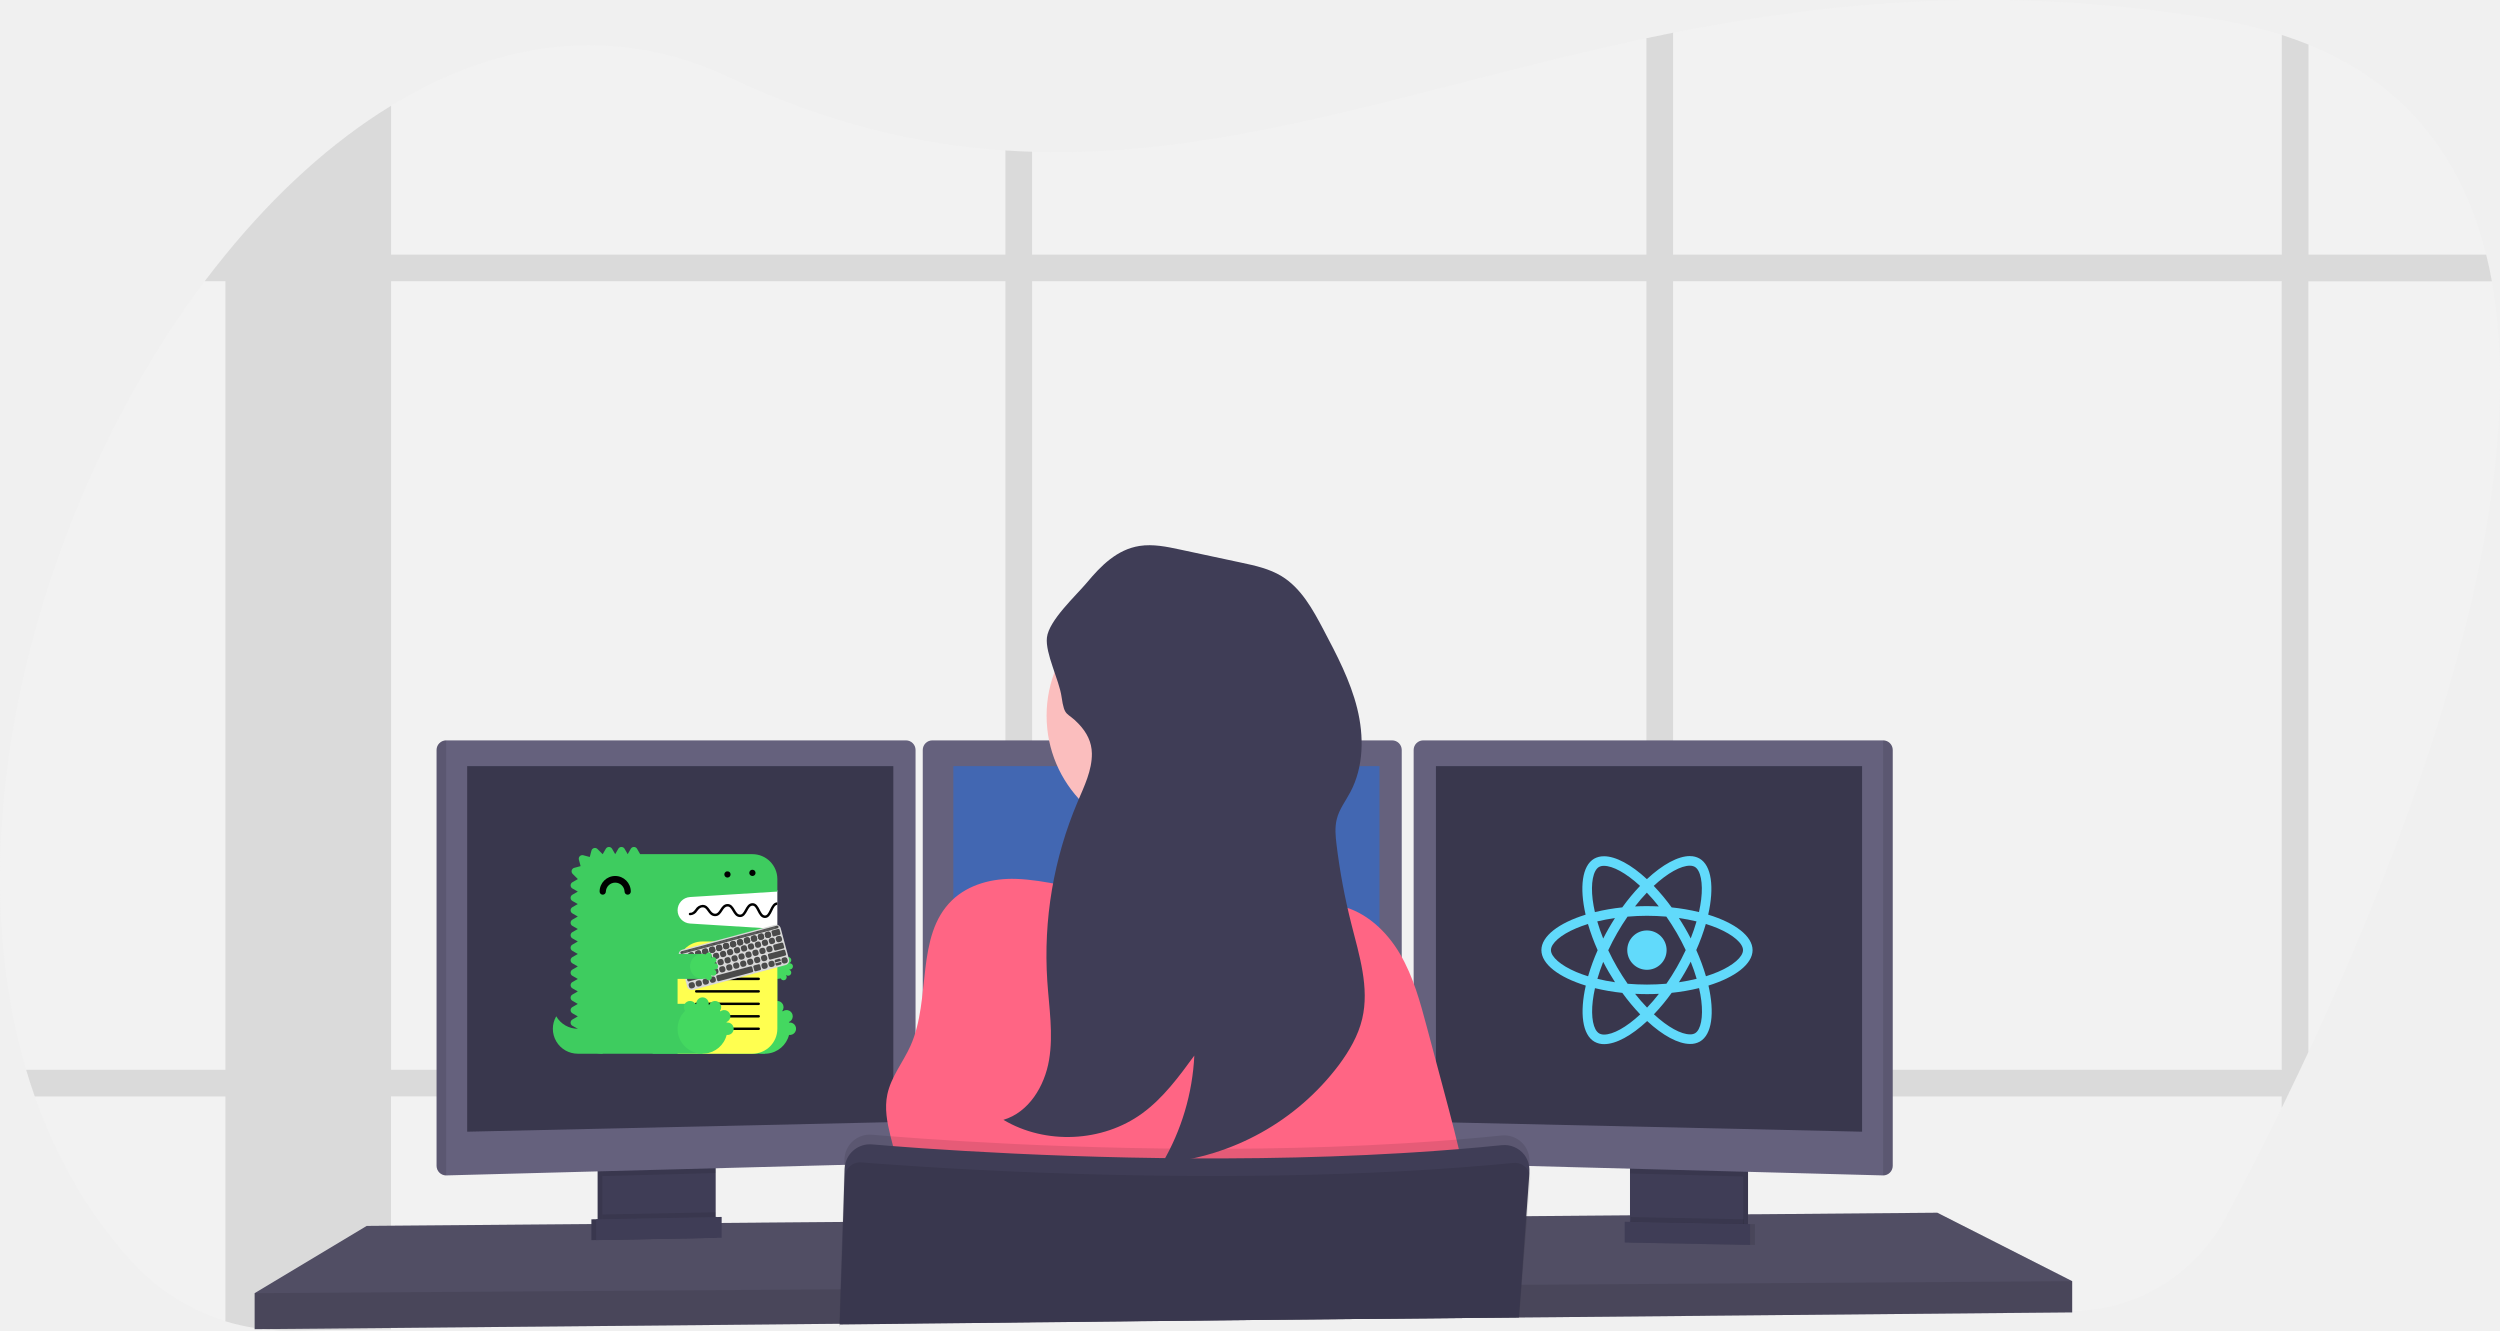
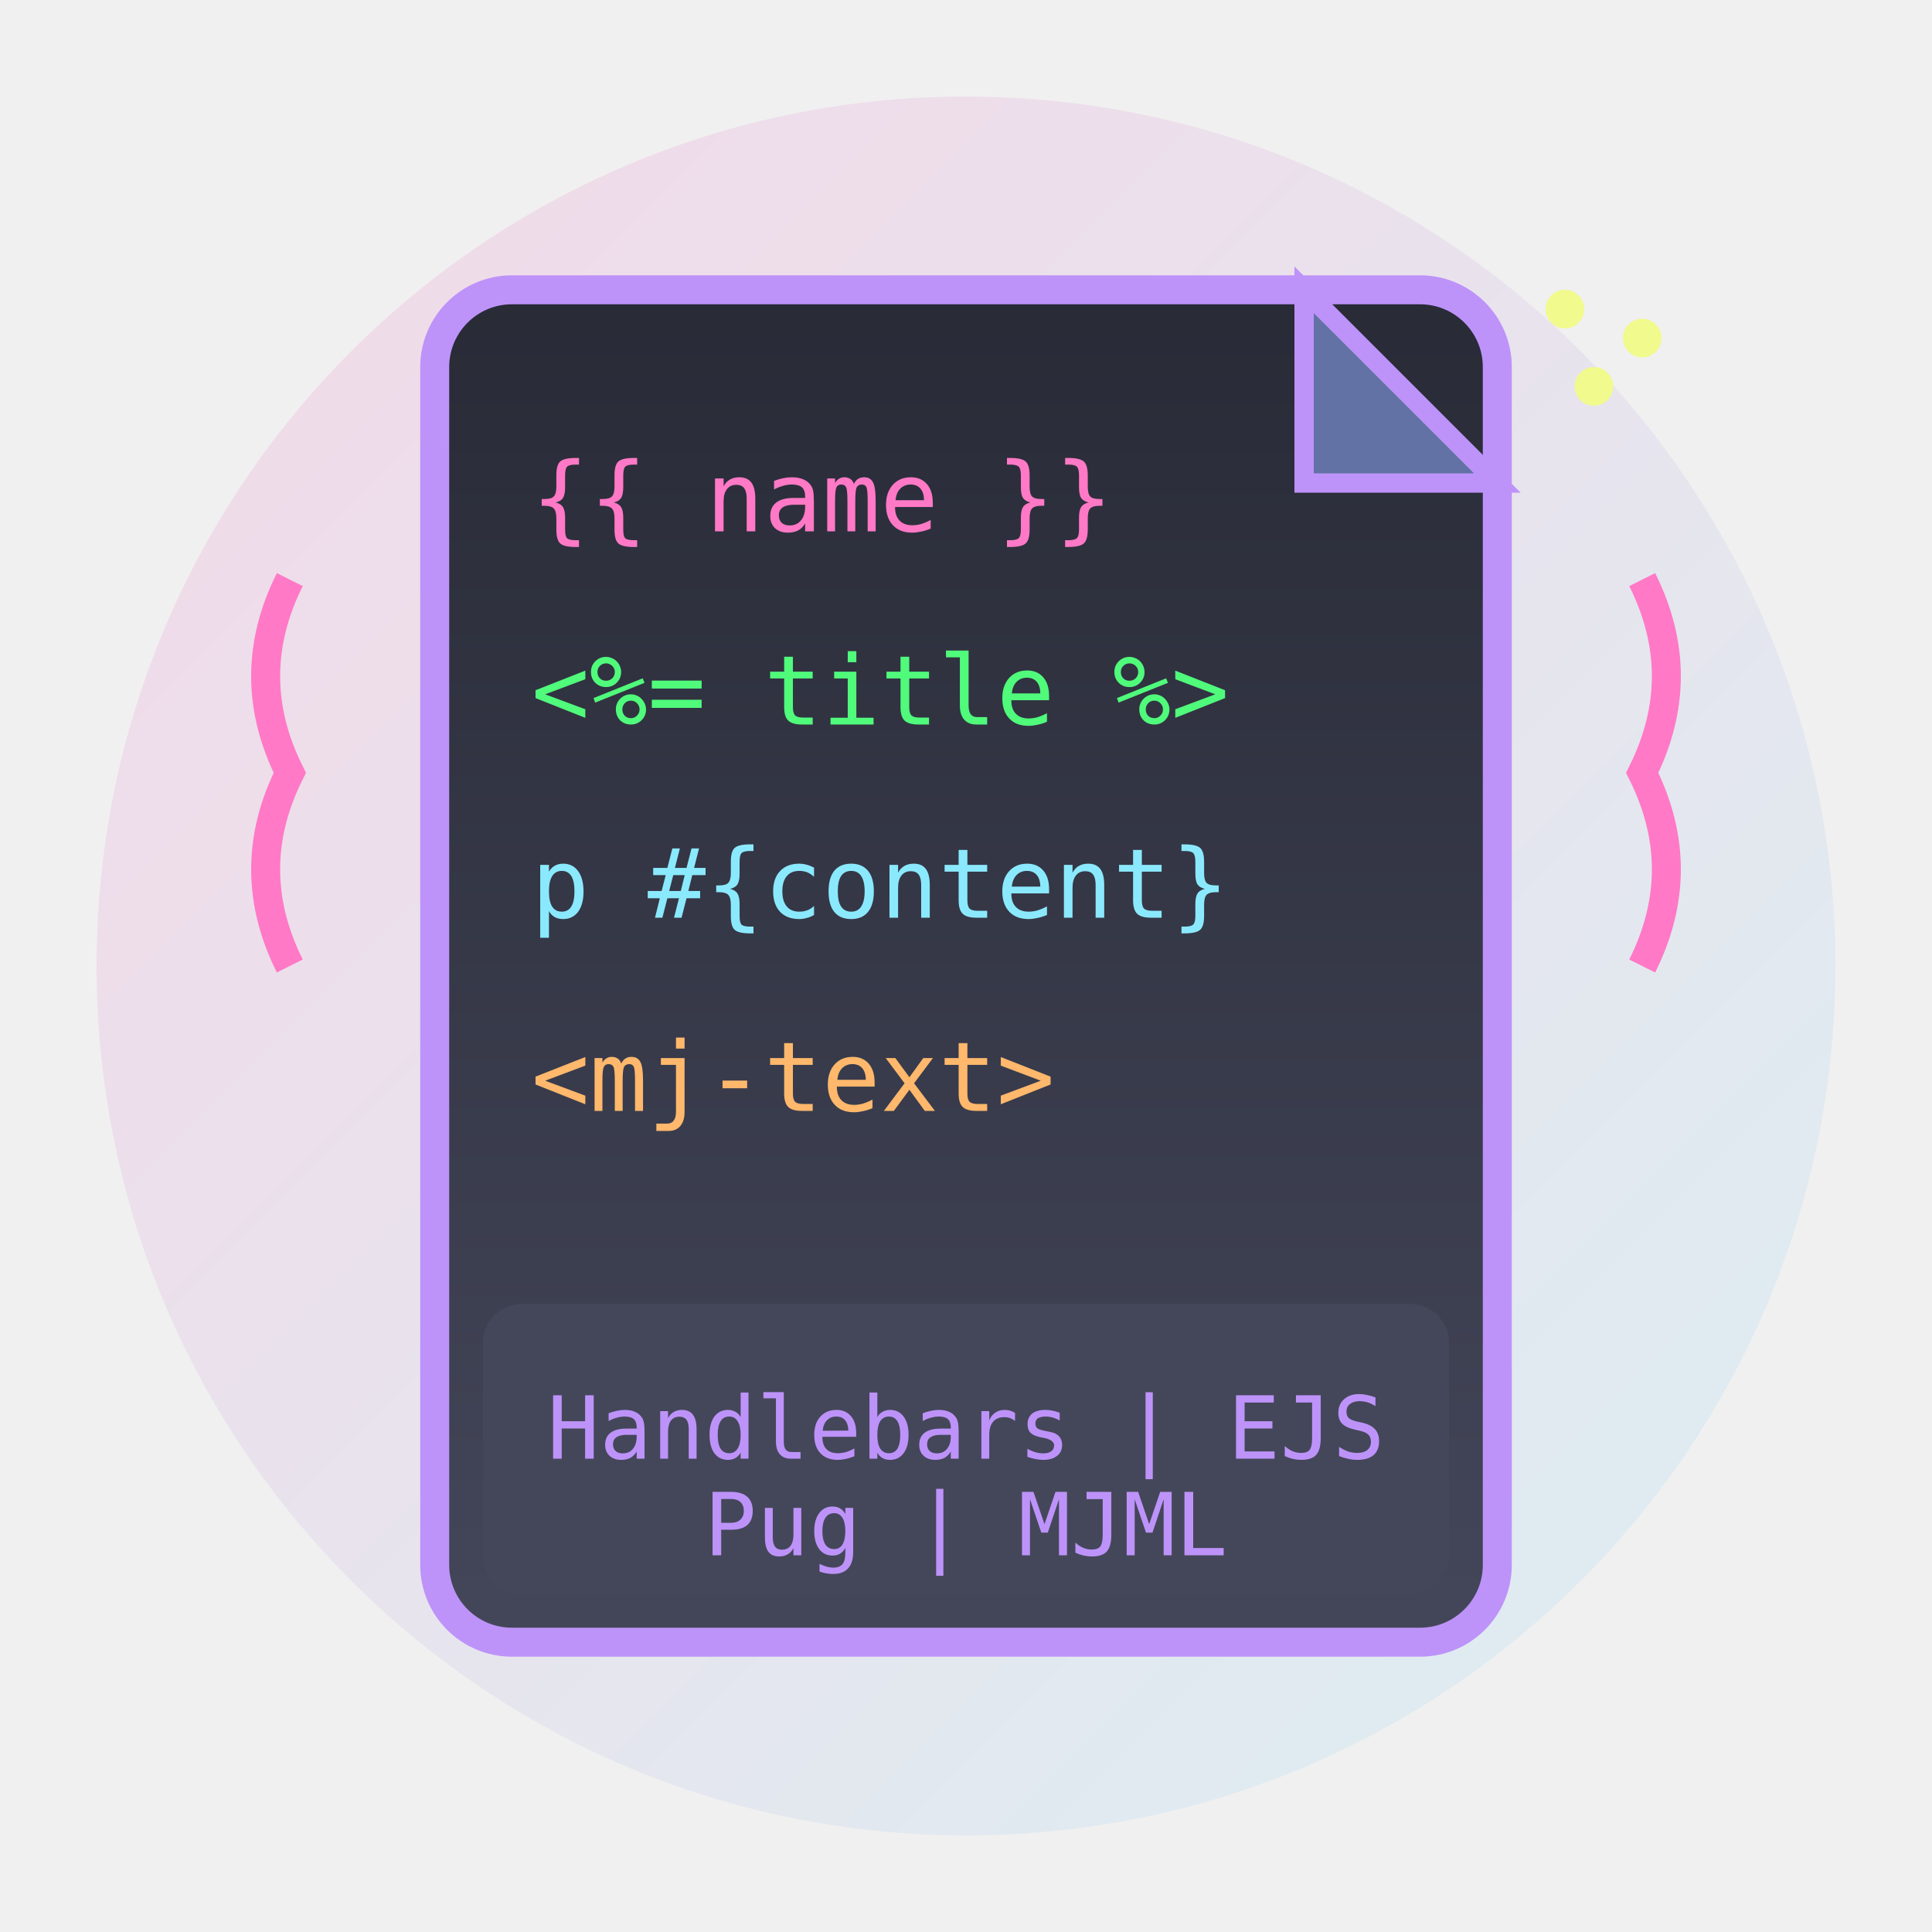
- <svg xmlns="http://www.w3.org/2000/svg" width="1041.277" height="554.141" viewBox="0 0 1041.277 554.141">
-   <g id="Group_24" data-name="Group 24" transform="translate(-440 -263)">
-     <g id="Group_23" data-name="Group 23" transform="translate(439.989 262.965)">
-       <path id="Path_299" data-name="Path 299" d="M1040.82,611.12q-1.74,3.75-3.47,7.4-2.7,5.67-5.33,11.12c-.78,1.61-1.56,3.19-2.32,4.77-8.6,17.57-16.63,33.11-23.45,45.89A73.21,73.21,0,0,1,942.44,719l-151.65,1.65h-1.6l-13,.14-11.12.12-34.1.37h-1.38l-17.36.19h-.53l-107,1.16-95.51,1-11.11.12-69,.75H429l-44.75.48h-.48l-141.5,1.53-42.33.46a87.991,87.991,0,0,1-10.79-.54h0c-1.22-.14-2.44-.3-3.65-.49a87.38,87.38,0,0,1-51.29-27.54C116,678.37,102.75,655,93.85,629.64q-1.93-5.49-3.6-11.12C59.44,514.37,97,380,164.6,290.08q4.25-5.64,8.64-11l.07-.08c20.79-25.52,44.1-46.84,68.93-62,44-26.91,92.75-34.49,140.7-11.9,40.57,19.12,78.45,28.11,115.17,30.55,3.71.24,7.42.42,11.11.53,84.23,2.65,163.17-27.7,255.87-47.29,3.69-.78,7.39-1.55,11.12-2.28,66.13-13.16,139.49-20.1,226.73-5.51a189.089,189.089,0,0,1,26.76,6.4q5.77,1.86,11.12,4c41.64,16.94,64.35,48.24,74,87.46q1.37,5.46,2.37,11.11C1134.3,384.41,1084.19,518.23,1040.82,611.12Z" transform="translate(-79.34 -172.91)" fill="#f2f2f2" />
-       <path id="Path_300" data-name="Path 300" d="M576.36,618.52a95.21,95.21,0,0,1-1.87,11.12h93.7V618.52Zm-78.25,62.81,11.11-.09V653.77c-3.81-.17-7.52-.34-11.11-.52ZM265.19,618.52v11.12h198.5V618.52ZM1114.87,279h-74V191.51q-5.35-2.17-11.12-4V279H776.21V186.58c-3.73.73-7.43,1.5-11.12,2.28V279H509.22V236.15c-3.69-.11-7.4-.29-11.11-.53V279H242.24V217c-24.83,15.16-48.14,36.48-68.93,62h-.07v.08q-4.4,5.4-8.64,11h8.64V618.52h-83q1.66,5.63,3.6,11.12h79.39v93.62a87,87,0,0,0,12.2,2.79c1.21.19,2.43.35,3.65.49h0a87.991,87.991,0,0,0,10.79.54l42.33-.46v-97H498.11v94.21l11.11-.12V629.64H765.09V721l11.12-.12V629.64H1029.7v4.77c.76-1.58,1.54-3.16,2.32-4.77q2.63-5.45,5.33-11.12,1.73-3.64,3.47-7.4v-321h76.42Q1116.23,284.43,1114.87,279ZM242.24,618.52V290.08H498.11V618.52Zm267,0V290.08H765.09V618.52Zm520.48,0H776.21V290.08H1029.7Z" transform="translate(-79.34 -172.91)" opacity="0.1" />
-       <path id="Path_301" data-name="Path 301" d="M863.09,533.65v13l-151.92,1.4-1.62.03-57.74.53-1.38.02-17.55.15h-.52l-106.98.99L349.77,551.4h-.15l-44.65.42-.48.01-198.4,1.82v-15l46.65-28,93.6-.78,2-.01.66-.01,2-.03,44.94-.37,2.01-.01.64-.01,2-.01L315,509.3l.38-.01,35.55-.3h.29l277.4-2.34,6.79-.05h.68l5.18-.05,37.65-.31,2-.03,1.85-.02h.96l11.71-.09,2.32-.03,3.11-.02,9.75-.09,15.47-.13,2-.02,3.48-.02h.65l74.71-.64Z" fill="#65617d" />
-       <path id="Path_302" data-name="Path 302" d="M863.09,533.65v13l-151.92,1.4-1.62.03-57.74.53-1.38.02-17.55.15h-.52l-106.98.99L349.77,551.4h-.15l-44.65.42-.48.01-198.4,1.82v-15l46.65-28,93.6-.78,2-.01.66-.01,2-.03,44.94-.37,2.01-.01.64-.01,2-.01L315,509.3l.38-.01,35.55-.3h.29l277.4-2.34,6.79-.05h.68l5.18-.05,37.65-.31,2-.03,1.85-.02h.96l11.71-.09,2.32-.03,3.11-.02,9.75-.09,15.47-.13,2-.02,3.48-.02h.65l74.71-.64Z" opacity="0.2" />
-       <path id="Path_303" data-name="Path 303" d="M375.44,656.57v24.49a6.13,6.13,0,0,1-3.5,5.54,6,6,0,0,1-2.5.6l-34.9.74a6,6,0,0,1-2.7-.57,6.12,6.12,0,0,1-3.57-5.57V656.57Z" transform="translate(-79.34 -172.91)" fill="#3f3d56" />
-       <path id="Path_304" data-name="Path 304" d="M375.44,656.57v24.49a6.13,6.13,0,0,1-3.5,5.54,6,6,0,0,1-2.5.6l-34.9.74a6,6,0,0,1-2.7-.57,6.12,6.12,0,0,1-3.57-5.57V656.57Z" transform="translate(-79.34 -172.91)" opacity="0.1" />
-       <path id="Path_305" data-name="Path 305" d="M377.44,656.57v24.49a6.13,6.13,0,0,1-3.5,5.54,6,6,0,0,1-2.5.6l-34.9.74a6,6,0,0,1-2.7-.57,6.12,6.12,0,0,1-3.57-5.57V656.57Z" transform="translate(-79.34 -172.91)" fill="#3f3d56" />
-       <rect id="Rectangle_137" data-name="Rectangle 137" width="47.17" height="31.5" transform="translate(680.92 483.65)" fill="#3f3d56" />
-       <rect id="Rectangle_138" data-name="Rectangle 138" width="47.17" height="31.5" transform="translate(680.92 483.65)" opacity="0.1" />
-       <rect id="Rectangle_139" data-name="Rectangle 139" width="47.17" height="31.5" transform="translate(678.92 483.65)" fill="#3f3d56" />
-       <path id="Path_306" data-name="Path 306" d="M298.09,483.65v4.97l-47.17,1.26v-6.23Z" opacity="0.1" />
-       <path id="Path_307" data-name="Path 307" d="M460.69,485.27v168.2a4,4,0,0,1-3.85,3.95l-191.65,5.1h-.05a4,4,0,0,1-3.95-3.95V485.27a4,4,0,0,1,3.95-3.95h191.6a4,4,0,0,1,3.95,3.95Z" transform="translate(-79.34 -172.91)" fill="#65617d" />
-       <path id="Path_308" data-name="Path 308" d="M265.19,481.32v181.2h-.05a4,4,0,0,1-3.95-3.95V485.27a4,4,0,0,1,3.95-3.95Z" transform="translate(-79.34 -172.91)" opacity="0.1" />
-       <path id="Path_309" data-name="Path 309" d="M194.59,319.15h177.5V467.4l-177.5,4Z" fill="#39374d" />
-       <path id="Path_310" data-name="Path 310" d="M726.09,483.65v6.41l-47.17-1.26v-5.15Z" opacity="0.1" />
-       <path id="Path_311" data-name="Path 311" d="M867.69,485.27v173.3a4,4,0,0,1-4,3.95h0L672,657.42a4,4,0,0,1-3.85-3.95V485.27a4,4,0,0,1,3.95-3.95H863.7a4,4,0,0,1,3.99,3.95Z" transform="translate(-79.34 -172.91)" fill="#65617d" />
-       <path id="Path_312" data-name="Path 312" d="M867.69,485.27v173.3a4,4,0,0,1-4,3.95h0V481.32h0a4,4,0,0,1,4,3.95Z" transform="translate(-79.34 -172.91)" opacity="0.1" />
-       <path id="Path_313" data-name="Path 313" d="M775.59,319.15H598.09V467.4l177.5,4Z" fill="#39374d" />
-       <path id="Path_314" data-name="Path 314" d="M663.19,485.27v168.2a4,4,0,0,1-3.85,3.95l-191.65,5.1h0a4,4,0,0,1-4-3.95V485.27a4,4,0,0,1,3.95-3.95h191.6A4,4,0,0,1,663.19,485.27Z" transform="translate(-79.34 -172.91)" fill="#65617d" />
-       <path id="Path_315" data-name="Path 315" d="M397.09,319.15h177.5V467.4l-177.5,4Z" fill="#4267b2" />
-       <path id="Path_316" data-name="Path 316" d="M863.09,533.65v13l-151.92,1.4-1.62.03-57.74.53-1.38.02-17.55.15h-.52l-106.98.99L349.77,551.4h-.15l-44.65.42-.48.01-198.4,1.82v-15l202.51-1.33h.48l40.99-.28h.19l283.08-1.87h.29l.17-.01h.47l4.79-.03h1.46l74.49-.5,4.4-.02.98-.01Z" opacity="0.1" />
-       <circle id="Ellipse_111" data-name="Ellipse 111" cx="51.33" cy="51.33" r="51.33" transform="translate(435.93 246.82)" fill="#fbbebe" />
-       <path id="Path_317" data-name="Path 317" d="M617.94,550.07s-99.5,12-90,0c3.44-4.34,4.39-17.2,4.2-31.85-.06-4.45-.22-9.06-.45-13.65-1.1-22-3.75-43.5-3.75-43.5s87-41,77-8.5c-4,13.13-2.69,31.57.35,48.88.89,5.05,1.92,10,3,14.7a344.66,344.66,0,0,0,9.65,33.92Z" transform="translate(-79.34 -172.91)" fill="#fbbebe" />
-       <path id="Path_318" data-name="Path 318" d="M585.47,546c11.51-2.13,23.7-6,34.53-1.54,2.85,1.17,5.47,2.88,8.39,3.86s6.12,1.22,9.16,1.91c10.68,2.42,19.34,10.55,24.9,20s8.44,20.14,11.26,30.72l6.9,25.83c6,22.45,12,45.09,13.39,68.3a2437.506,2437.506,0,0,1-250.84,1.43c5.44-10.34,11-21.31,10.54-33s-7.19-23.22-4.76-34.74c1.55-7.34,6.57-13.39,9.64-20.22,8.75-19.52,1.94-45.79,17.32-60.65,6.92-6.68,17-9.21,26.63-8.89,12.28.41,24.85,4.24,37,6.11C555.09,547.48,569.79,548.88,585.47,546Z" transform="translate(-79.34 -172.91)" fill="#ff6584" />
-       <path id="Path_319" data-name="Path 319" d="M716.37,657.17l-.1,1.43v.1l-.17,2.3-1.33,18.51-1.61,22.3-.46,6.28-1,13.44v.17l-107,1-175.59,1.9v.84h-.14v-1.12l.45-14.36.86-28.06.74-23.79.07-2.37a10.53,10.53,0,0,1,11.42-10.17c4.72.4,10.85.89,18.18,1.41l3,.22c42.33,2.94,120.56,6.74,199.5,2,1.66-.09,3.33-.19,5-.31,12.24-.77,24.47-1.76,36.58-3a10.53,10.53,0,0,1,11.6,11.23Z" transform="translate(-79.34 -172.91)" opacity="0.1" />
-       <path id="Path_320" data-name="Path 320" d="M429.08,725.44v-.84l175.62-1.91,107-1h.3v-.17l1-13.44.43-6,1.64-22.61,1.29-17.9v-.44a10.617,10.617,0,0,0-.11-2.47.3.3,0,0,0,0-.1,10.391,10.391,0,0,0-2-4.64,10.54,10.54,0,0,0-9.42-4c-12.11,1.24-24.34,2.23-36.58,3-1.67.12-3.34.22-5,.31-78.94,4.69-157.17.89-199.5-2l-3-.22c-7.33-.52-13.46-1-18.18-1.41a10.54,10.54,0,0,0-11.24,8.53,11,11,0,0,0-.18,1.64l-.68,22.16L429.54,710l-.44,14.36v1.12Z" transform="translate(-79.34 -172.91)" fill="#3f3d56" />
-       <path id="Path_321" data-name="Path 321" d="M716.67,664.18l-1.23,15.33-1.83,22.85-.46,5.72-1,12.81-.06.64v.17h0l-.15,1.48.11-1.48h-.29l-107,1-175.65,1.9v-.28l.49-14.36,1-28.06.64-18.65A6.36,6.36,0,0,1,434.3,658a6.25,6.25,0,0,1,3.78-.9c2.1.17,4.68.37,7.69.59,4.89.36,10.92.78,17.94,1.22,13,.82,29.31,1.7,48,2.42,52,2,122.2,2.67,188.88-3.17,3-.26,6.1-.55,9.13-.84a6.26,6.26,0,0,1,3.48.66,5.159,5.159,0,0,1,.86.54,6.14,6.14,0,0,1,2,2.46,3.564,3.564,0,0,1,.25.61A6.279,6.279,0,0,1,716.67,664.18Z" transform="translate(-79.34 -172.91)" opacity="0.1" />
-       <path id="Path_322" data-name="Path 322" d="M377.44,677.87v3.19a6.13,6.13,0,0,1-3.5,5.54l-40.1.77a6.12,6.12,0,0,1-3.57-5.57v-3Z" transform="translate(-79.34 -172.91)" opacity="0.1" />
-       <path id="Path_323" data-name="Path 323" d="M298.59,515.57l-52.25,1V507.9l52.25-1Z" fill="#3f3d56" />
-       <path id="Path_324" data-name="Path 324" d="M298.59,515.57l-52.25,1V507.9l52.25-1Z" opacity="0.1" />
-       <path id="Path_325" data-name="Path 325" d="M300.59,515.57l-52.25,1V507.9l52.25-1Z" fill="#3f3d56" />
-       <path id="Path_326" data-name="Path 326" d="M758.56,679.87v3.19a6.13,6.13,0,0,0,3.5,5.54l40.1.77a6.12,6.12,0,0,0,3.57-5.57v-3Z" transform="translate(-79.34 -172.91)" opacity="0.1" />
-       <path id="Path_327" data-name="Path 327" d="M678.72,517.57l52.25,1V509.9l-52.25-1Z" opacity="0.1" />
-       <path id="Path_328" data-name="Path 328" d="M676.72,517.57l52.25,1V509.9l-52.25-1Z" fill="#3f3d56" />
-       <path id="Path_329" data-name="Path 329" d="M534.13,486.79c.08,7-3.16,13.6-5.91,20.07a163.491,163.491,0,0,0-12.66,74.71c.73,11,2.58,22,.73,32.9s-8.43,21.77-19,24.9c17.53,10.45,41.26,9.35,57.76-2.66,8.79-6.4,15.34-15.33,21.75-24.11a97.86,97.86,0,0,1-13.31,44.75A103.43,103.43,0,0,0,637,616.53c4.31-5.81,8.06-12.19,9.72-19.23,3.09-13-1.22-26.51-4.51-39.5a266.055,266.055,0,0,1-6.17-33c-.43-3.56-.78-7.22.1-10.7,1-4.07,3.67-7.51,5.64-11.22,5.6-10.54,5.73-23.3,2.86-34.88s-8.49-22.26-14.06-32.81c-4.46-8.46-9.3-17.31-17.46-22.28-5.1-3.1-11-4.39-16.88-5.64l-25.37-5.43c-5.55-1.19-11.26-2.38-16.87-1.51-9.47,1.48-16.14,8.32-22,15.34-4.59,5.46-15.81,15.71-16.6,22.86-.72,6.59,5.1,17.63,6.09,24.58,1.3,9,2.22,6,7.3,11.52C532,478.05,534.07,482,534.13,486.79Z" transform="translate(-79.34 -172.91)" fill="#3f3d56" />
-     </g>
-     <g id="docusaurus_keytar" transform="translate(670.271 615.768)">
-       <path id="Path_40" data-name="Path 40" d="M99,52h43.635V69.662H99Z" transform="translate(-49.132 -33.936)" fill="#fff" fill-rule="evenodd" />
-       <path id="Path_41" data-name="Path 41" d="M13.389,158.195A10.377,10.377,0,0,1,4.4,153a10.377,10.377,0,0,0,8.988,15.584H23.779V158.195Z" transform="translate(-3 -82.47)" fill="#3ecc5f" fill-rule="evenodd" />
-       <path id="Path_42" data-name="Path 42" d="M66.967,38.083l36.373-2.273V30.615A10.389,10.389,0,0,0,92.95,20.226H46.2l-1.3-2.249a1.5,1.5,0,0,0-2.6,0L41,20.226l-1.3-2.249a1.5,1.5,0,0,0-2.6,0l-1.3,2.249-1.3-2.249a1.5,1.5,0,0,0-2.6,0l-1.3,2.249-.034,0-2.152-2.151a1.5,1.5,0,0,0-2.508.672L25.21,21.4l-2.7-.723a1.5,1.5,0,0,0-1.836,1.837l.722,2.7-2.65.71a1.5,1.5,0,0,0-.673,2.509l2.152,2.152c0,.011,0,.022,0,.033l-2.249,1.3a1.5,1.5,0,0,0,0,2.6l2.249,1.3-2.249,1.3a1.5,1.5,0,0,0,0,2.6L20.226,41l-2.249,1.3a1.5,1.5,0,0,0,0,2.6l2.249,1.3-2.249,1.3a1.5,1.5,0,0,0,0,2.6l2.249,1.3-2.249,1.3a1.5,1.5,0,0,0,0,2.6l2.249,1.3-2.249,1.3a1.5,1.5,0,0,0,0,2.6l2.249,1.3-2.249,1.3a1.5,1.5,0,0,0,0,2.6l2.249,1.3-2.249,1.3a1.5,1.5,0,0,0,0,2.6l2.249,1.3-2.249,1.3a1.5,1.5,0,0,0,0,2.6l2.249,1.3-2.249,1.3a1.5,1.5,0,0,0,0,2.6l2.249,1.3-2.249,1.3a1.5,1.5,0,0,0,0,2.6l2.249,1.3-2.249,1.3a1.5,1.5,0,0,0,0,2.6l2.249,1.3A10.389,10.389,0,0,0,30.615,103.34H92.95A10.389,10.389,0,0,0,103.34,92.95V51.393L66.967,49.12a5.53,5.53,0,0,1,0-11.038" transform="translate(-9.836 -17.226)" fill="#3ecc5f" fill-rule="evenodd" />
-       <path id="Path_43" data-name="Path 43" d="M143,163.779h15.584V143H143Z" transform="translate(-70.275 -77.665)" fill="#3ecc5f" fill-rule="evenodd" />
-       <path id="Path_44" data-name="Path 44" d="M173.779,148.389a2.582,2.582,0,0,0-.332.033c-.02-.078-.038-.156-.06-.234a2.594,2.594,0,1,0-2.567-4.455q-.086-.088-.174-.175a2.593,2.593,0,1,0-4.461-2.569c-.077-.022-.154-.04-.231-.06a2.6,2.6,0,1,0-5.128,0c-.077.02-.154.038-.231.06a2.594,2.594,0,1,0-4.461,2.569,10.384,10.384,0,1,0,17.314,9.992,2.592,2.592,0,1,0,.332-5.161" transform="translate(-75.08 -75.262)" fill="#44d860" fill-rule="evenodd" />
-       <path id="Path_45" data-name="Path 45" d="M153,113.389h15.584V103H153Z" transform="translate(-75.08 -58.444)" fill="#3ecc5f" fill-rule="evenodd" />
-       <path id="Path_46" data-name="Path 46" d="M183.389,108.944a1.3,1.3,0,1,0,0-2.6,1.336,1.336,0,0,0-.166.017c-.01-.039-.019-.078-.03-.117a1.3,1.3,0,0,0-.5-2.5,1.285,1.285,0,0,0-.783.269q-.043-.044-.087-.087a1.285,1.285,0,0,0,.263-.776,1.3,1.3,0,0,0-2.493-.509,5.195,5.195,0,1,0,0,10,1.3,1.3,0,0,0,2.493-.509,1.285,1.285,0,0,0-.263-.776q.044-.043.087-.087a1.285,1.285,0,0,0,.783.269,1.3,1.3,0,0,0,.5-2.5c.011-.038.02-.078.03-.117a1.337,1.337,0,0,0,.166.017" transform="translate(-84.691 -57.894)" fill="#44d860" fill-rule="evenodd" />
-       <path id="Path_47" data-name="Path 47" d="M52.188,48.292a1.3,1.3,0,0,1-1.3-1.3,3.9,3.9,0,0,0-7.792,0,1.3,1.3,0,1,1-2.6,0,6.493,6.493,0,0,1,12.987,0,1.3,1.3,0,0,1-1.3,1.3" transform="translate(-21.02 -28.41)" fill-rule="evenodd" />
-       <path id="Path_48" data-name="Path 48" d="M103,139.752h31.168a10.389,10.389,0,0,0,10.389-10.389V93H113.389A10.389,10.389,0,0,0,103,103.389Z" transform="translate(-51.054 -53.638)" fill="#ffff50" fill-rule="evenodd" />
-       <path id="Path_49" data-name="Path 49" d="M141.1,94.017H115.106a.519.519,0,1,1,0-1.039H141.1a.519.519,0,0,1,0,1.039m0,10.389H115.106a.519.519,0,1,1,0-1.039H141.1a.519.519,0,0,1,0,1.039m0,10.389H115.106a.519.519,0,1,1,0-1.039H141.1a.519.519,0,0,1,0,1.039m0-25.877H115.106a.519.519,0,1,1,0-1.039H141.1a.519.519,0,0,1,0,1.039m0,10.293H115.106a.519.519,0,1,1,0-1.039H141.1a.519.519,0,0,1,0,1.039m0,10.389H115.106a.519.519,0,1,1,0-1.039H141.1a.519.519,0,0,1,0,1.039m7.782-47.993c-.006,0-.011,0-.018,0-1.605.055-2.365,1.66-3.035,3.077-.7,1.48-1.24,2.443-2.126,2.414-.981-.035-1.542-1.144-2.137-2.317-.683-1.347-1.462-2.876-3.1-2.819-1.582.054-2.344,1.451-3.017,2.684-.715,1.313-1.2,2.112-2.141,2.075-1-.036-1.533-.938-2.149-1.981-.686-1.162-1.479-2.467-3.084-2.423-1.555.053-2.319,1.239-2.994,2.286-.713,1.106-1.213,1.781-2.164,1.741-1.025-.036-1.554-.784-2.167-1.65-.688-.973-1.463-2.074-3.062-2.021a3.815,3.815,0,0,0-2.959,1.879c-.64.812-1.14,1.456-2.2,1.415a.52.52,0,0,0-.037,1.039,3.588,3.588,0,0,0,3.05-1.811c.611-.777,1.139-1.448,2.178-1.483,1-.043,1.47.579,2.179,1.582.674.953,1.438,2.033,2.977,2.089,1.612.054,2.387-1.151,3.074-2.217.614-.953,1.144-1.775,2.156-1.81.931-.035,1.438.7,2.153,1.912.674,1.141,1.437,2.434,3.006,2.491,1.623.056,2.407-1.361,3.09-2.616.592-1.085,1.15-2.109,2.14-2.143.931-.022,1.417.829,2.135,2.249.671,1.326,1.432,2.828,3.026,2.886l.088,0c1.592,0,2.347-1.6,3.015-3.01.592-1.252,1.152-2.431,2.113-2.479Z" transform="translate(-55.378 -38.552)" fill-rule="evenodd" />
-       <path id="Path_50" data-name="Path 50" d="M83,163.779h20.779V143H83Z" transform="translate(-41.443 -77.665)" fill="#3ecc5f" fill-rule="evenodd" />
-       <g id="Group_8" data-name="Group 8" transform="matrix(0.966, -0.259, 0.259, 0.966, 51.971, 43.3)">
-         <rect id="Rectangle_3" data-name="Rectangle 3" width="43.906" height="17.333" rx="2" transform="translate(0 0)" fill="#d8d8d8" />
-         <g id="Group_2" data-name="Group 2" transform="translate(0.728 10.948)">
-           <rect id="Rectangle_4" data-name="Rectangle 4" width="2.537" height="2.537" rx="1" transform="translate(7.985 0)" fill="#4a4a4a" />
-           <rect id="Rectangle_5" data-name="Rectangle 5" width="2.537" height="2.537" rx="1" transform="translate(10.991 0)" fill="#4a4a4a" />
-           <rect id="Rectangle_6" data-name="Rectangle 6" width="2.537" height="2.537" rx="1" transform="translate(13.997 0)" fill="#4a4a4a" />
-           <rect id="Rectangle_7" data-name="Rectangle 7" width="2.537" height="2.537" rx="1" transform="translate(17.003 0)" fill="#4a4a4a" />
-           <rect id="Rectangle_8" data-name="Rectangle 8" width="2.537" height="2.537" rx="1" transform="translate(20.009 0)" fill="#4a4a4a" />
-           <rect id="Rectangle_9" data-name="Rectangle 9" width="2.537" height="2.537" rx="1" transform="translate(23.015 0)" fill="#4a4a4a" />
-           <rect id="Rectangle_10" data-name="Rectangle 10" width="2.537" height="2.537" rx="1" transform="translate(26.021 0)" fill="#4a4a4a" />
-           <rect id="Rectangle_11" data-name="Rectangle 11" width="2.537" height="2.537" rx="1" transform="translate(29.028 0)" fill="#4a4a4a" />
-           <rect id="Rectangle_12" data-name="Rectangle 12" width="2.537" height="2.537" rx="1" transform="translate(32.034 0)" fill="#4a4a4a" />
-           <path id="Path_51" data-name="Path 51" d="M.519,0H6.9A.519.519,0,0,1,7.421.52v1.5a.519.519,0,0,1-.519.519H.519A.519.519,0,0,1,0,2.017V.519A.519.519,0,0,1,.519,0ZM35.653,0h6.383a.519.519,0,0,1,.519.519v1.5a.519.519,0,0,1-.519.519H35.652a.519.519,0,0,1-.519-.519V.519A.519.519,0,0,1,35.652,0Z" transform="translate(0 0)" fill="#4a4a4a" fill-rule="evenodd" />
-         </g>
-         <g id="Group_3" data-name="Group 3" transform="translate(0.728 4.878)">
-           <path id="Path_52" data-name="Path 52" d="M.519,0H2.956a.519.519,0,0,1,.519.519v1.5a.519.519,0,0,1-.519.519H.519A.519.519,0,0,1,0,2.017V.519A.519.519,0,0,1,.519,0Z" transform="translate(0 0)" fill="#4a4a4a" fill-rule="evenodd" />
-           <rect id="Rectangle_13" data-name="Rectangle 13" width="2.537" height="2.537" rx="1" transform="translate(3.945 0)" fill="#4a4a4a" />
-           <rect id="Rectangle_14" data-name="Rectangle 14" width="2.537" height="2.537" rx="1" transform="translate(6.951 0)" fill="#4a4a4a" />
-           <rect id="Rectangle_15" data-name="Rectangle 15" width="2.537" height="2.537" rx="1" transform="translate(9.958 0)" fill="#4a4a4a" />
-           <rect id="Rectangle_16" data-name="Rectangle 16" width="2.537" height="2.537" rx="1" transform="translate(12.964 0)" fill="#4a4a4a" />
-           <rect id="Rectangle_17" data-name="Rectangle 17" width="2.537" height="2.537" rx="1" transform="translate(15.97 0)" fill="#4a4a4a" />
-           <rect id="Rectangle_18" data-name="Rectangle 18" width="2.537" height="2.537" rx="1" transform="translate(18.976 0)" fill="#4a4a4a" />
-           <rect id="Rectangle_19" data-name="Rectangle 19" width="2.537" height="2.537" rx="1" transform="translate(21.982 0)" fill="#4a4a4a" />
-           <rect id="Rectangle_20" data-name="Rectangle 20" width="2.537" height="2.537" rx="1" transform="translate(24.988 0)" fill="#4a4a4a" />
-           <rect id="Rectangle_21" data-name="Rectangle 21" width="2.537" height="2.537" rx="1" transform="translate(27.994 0)" fill="#4a4a4a" />
-           <rect id="Rectangle_22" data-name="Rectangle 22" width="2.537" height="2.537" rx="1" transform="translate(31 0)" fill="#4a4a4a" />
-           <rect id="Rectangle_23" data-name="Rectangle 23" width="2.537" height="2.537" rx="1" transform="translate(34.006 0)" fill="#4a4a4a" />
-           <rect id="Rectangle_24" data-name="Rectangle 24" width="2.537" height="2.537" rx="1" transform="translate(37.012 0)" fill="#4a4a4a" />
-           <rect id="Rectangle_25" data-name="Rectangle 25" width="2.537" height="2.537" rx="1" transform="translate(40.018 0)" fill="#4a4a4a" />
-         </g>
-         <g id="Group_4" data-name="Group 4" transform="translate(43.283 4.538) rotate(180)">
-           <path id="Path_53" data-name="Path 53" d="M.519,0H2.956a.519.519,0,0,1,.519.519v1.5a.519.519,0,0,1-.519.519H.519A.519.519,0,0,1,0,2.017V.519A.519.519,0,0,1,.519,0Z" transform="translate(0 0)" fill="#4a4a4a" fill-rule="evenodd" />
-           <rect id="Rectangle_26" data-name="Rectangle 26" width="2.537" height="2.537" rx="1" transform="translate(3.945 0)" fill="#4a4a4a" />
-           <rect id="Rectangle_27" data-name="Rectangle 27" width="2.537" height="2.537" rx="1" transform="translate(6.951 0)" fill="#4a4a4a" />
-           <rect id="Rectangle_28" data-name="Rectangle 28" width="2.537" height="2.537" rx="1" transform="translate(9.958 0)" fill="#4a4a4a" />
-           <rect id="Rectangle_29" data-name="Rectangle 29" width="2.537" height="2.537" rx="1" transform="translate(12.964 0)" fill="#4a4a4a" />
-           <rect id="Rectangle_30" data-name="Rectangle 30" width="2.537" height="2.537" rx="1" transform="translate(15.97 0)" fill="#4a4a4a" />
-           <rect id="Rectangle_31" data-name="Rectangle 31" width="2.537" height="2.537" rx="1" transform="translate(18.976 0)" fill="#4a4a4a" />
-           <rect id="Rectangle_32" data-name="Rectangle 32" width="2.537" height="2.537" rx="1" transform="translate(21.982 0)" fill="#4a4a4a" />
-           <rect id="Rectangle_33" data-name="Rectangle 33" width="2.537" height="2.537" rx="1" transform="translate(24.988 0)" fill="#4a4a4a" />
-           <rect id="Rectangle_34" data-name="Rectangle 34" width="2.537" height="2.537" rx="1" transform="translate(27.994 0)" fill="#4a4a4a" />
-           <rect id="Rectangle_35" data-name="Rectangle 35" width="2.537" height="2.537" rx="1" transform="translate(31.001 0)" fill="#4a4a4a" />
-           <rect id="Rectangle_36" data-name="Rectangle 36" width="2.537" height="2.537" rx="1" transform="translate(34.007 0)" fill="#4a4a4a" />
-           <rect id="Rectangle_37" data-name="Rectangle 37" width="2.537" height="2.537" rx="1" transform="translate(37.013 0)" fill="#4a4a4a" />
-           <rect id="Rectangle_38" data-name="Rectangle 38" width="2.537" height="2.537" rx="1" transform="translate(40.018 0)" fill="#4a4a4a" />
-           <rect id="Rectangle_39" data-name="Rectangle 39" width="2.537" height="2.537" rx="1" transform="translate(3.945 0)" fill="#4a4a4a" />
-           <rect id="Rectangle_40" data-name="Rectangle 40" width="2.537" height="2.537" rx="1" transform="translate(6.951 0)" fill="#4a4a4a" />
-           <rect id="Rectangle_41" data-name="Rectangle 41" width="2.537" height="2.537" rx="1" transform="translate(9.958 0)" fill="#4a4a4a" />
-           <rect id="Rectangle_42" data-name="Rectangle 42" width="2.537" height="2.537" rx="1" transform="translate(12.964 0)" fill="#4a4a4a" />
-           <rect id="Rectangle_43" data-name="Rectangle 43" width="2.537" height="2.537" rx="1" transform="translate(15.97 0)" fill="#4a4a4a" />
-           <rect id="Rectangle_44" data-name="Rectangle 44" width="2.537" height="2.537" rx="1" transform="translate(18.976 0)" fill="#4a4a4a" />
-           <rect id="Rectangle_45" data-name="Rectangle 45" width="2.537" height="2.537" rx="1" transform="translate(21.982 0)" fill="#4a4a4a" />
-           <rect id="Rectangle_46" data-name="Rectangle 46" width="2.537" height="2.537" rx="1" transform="translate(24.988 0)" fill="#4a4a4a" />
-           <rect id="Rectangle_47" data-name="Rectangle 47" width="2.537" height="2.537" rx="1" transform="translate(27.994 0)" fill="#4a4a4a" />
-           <rect id="Rectangle_48" data-name="Rectangle 48" width="2.537" height="2.537" rx="1" transform="translate(31.001 0)" fill="#4a4a4a" />
-           <rect id="Rectangle_49" data-name="Rectangle 49" width="2.537" height="2.537" rx="1" transform="translate(34.007 0)" fill="#4a4a4a" />
-           <rect id="Rectangle_50" data-name="Rectangle 50" width="2.537" height="2.537" rx="1" transform="translate(37.013 0)" fill="#4a4a4a" />
-           <rect id="Rectangle_51" data-name="Rectangle 51" width="2.537" height="2.537" rx="1" transform="translate(40.018 0)" fill="#4a4a4a" />
-         </g>
-         <g id="Group_6" data-name="Group 6" transform="translate(0.728 7.883)">
-           <path id="Path_54" data-name="Path 54" d="M.519,0h3.47a.519.519,0,0,1,.519.519v1.5a.519.519,0,0,1-.519.519H.519A.519.519,0,0,1,0,2.017V.52A.519.519,0,0,1,.519,0Z" transform="translate(0 0)" fill="#4a4a4a" fill-rule="evenodd" />
-           <g id="Group_5" data-name="Group 5" transform="translate(5.073 0)">
-             <rect id="Rectangle_52" data-name="Rectangle 52" width="2.537" height="2.537" rx="1" transform="translate(0 0)" fill="#4a4a4a" />
-             <rect id="Rectangle_53" data-name="Rectangle 53" width="2.537" height="2.537" rx="1" transform="translate(3.006 0)" fill="#4a4a4a" />
-             <rect id="Rectangle_54" data-name="Rectangle 54" width="2.537" height="2.537" rx="1" transform="translate(6.012 0)" fill="#4a4a4a" />
-             <rect id="Rectangle_55" data-name="Rectangle 55" width="2.537" height="2.537" rx="1" transform="translate(9.018 0)" fill="#4a4a4a" />
-             <rect id="Rectangle_56" data-name="Rectangle 56" width="2.537" height="2.537" rx="1" transform="translate(12.025 0)" fill="#4a4a4a" />
-             <rect id="Rectangle_57" data-name="Rectangle 57" width="2.537" height="2.537" rx="1" transform="translate(15.031 0)" fill="#4a4a4a" />
-             <rect id="Rectangle_58" data-name="Rectangle 58" width="2.537" height="2.537" rx="1" transform="translate(18.037 0)" fill="#4a4a4a" />
-             <rect id="Rectangle_59" data-name="Rectangle 59" width="2.537" height="2.537" rx="1" transform="translate(21.042 0)" fill="#4a4a4a" />
-             <rect id="Rectangle_60" data-name="Rectangle 60" width="2.537" height="2.537" rx="1" transform="translate(24.049 0)" fill="#4a4a4a" />
-             <rect id="Rectangle_61" data-name="Rectangle 61" width="2.537" height="2.537" rx="1" transform="translate(27.055 0)" fill="#4a4a4a" />
-             <rect id="Rectangle_62" data-name="Rectangle 62" width="2.537" height="2.537" rx="1" transform="translate(30.061 0)" fill="#4a4a4a" />
-           </g>
-           <path id="Path_55" data-name="Path 55" d="M.52,0H3.8a.519.519,0,0,1,.519.519v1.5a.519.519,0,0,1-.519.519H.519A.519.519,0,0,1,0,2.017V.52A.519.519,0,0,1,.519,0Z" transform="translate(38.234 0)" fill="#4a4a4a" fill-rule="evenodd" />
-         </g>
-         <g id="Group_7" data-name="Group 7" transform="translate(0.728 14.084)">
-           <rect id="Rectangle_63" data-name="Rectangle 63" width="2.537" height="2.537" rx="1" transform="translate(0 0)" fill="#4a4a4a" />
-           <rect id="Rectangle_64" data-name="Rectangle 64" width="2.537" height="2.537" rx="1" transform="translate(3.006 0)" fill="#4a4a4a" />
-           <rect id="Rectangle_65" data-name="Rectangle 65" width="2.537" height="2.537" rx="1" transform="translate(6.012 0)" fill="#4a4a4a" />
-           <rect id="Rectangle_66" data-name="Rectangle 66" width="2.537" height="2.537" rx="1" transform="translate(9.018 0)" fill="#4a4a4a" />
-           <path id="Path_56" data-name="Path 56" d="M.519,0H14.981A.519.519,0,0,1,15.5.519v1.5a.519.519,0,0,1-.519.519H.519A.519.519,0,0,1,0,2.018V.519A.519.519,0,0,1,.519,0Zm15.97,0h1.874a.519.519,0,0,1,.519.519v1.5a.519.519,0,0,1-.519.519H16.489a.519.519,0,0,1-.519-.519V.519A.519.519,0,0,1,16.489,0Z" transform="translate(12.024 0)" fill="#4a4a4a" fill-rule="evenodd" />
-           <rect id="Rectangle_67" data-name="Rectangle 67" width="2.537" height="2.537" rx="1" transform="translate(31.376 0)" fill="#4a4a4a" />
-           <rect id="Rectangle_68" data-name="Rectangle 68" width="2.537" height="2.537" rx="1" transform="translate(34.382 0)" fill="#4a4a4a" />
-           <rect id="Rectangle_69" data-name="Rectangle 69" width="2.537" height="2.537" rx="1" transform="translate(40.018 0)" fill="#4a4a4a" />
-           <path id="Path_57" data-name="Path 57" d="M2.537,0V.561a.519.519,0,0,1-.519.519H.519A.519.519,0,0,1,0,.561V0Z" transform="translate(39.736 1.08) rotate(180)" fill="#4a4a4a" />
-           <path id="Path_58" data-name="Path 58" d="M2.537,0V.561a.519.519,0,0,1-.519.519H.519A.519.519,0,0,1,0,.561V0Z" transform="translate(37.2 1.456)" fill="#4a4a4a" />
-         </g>
-         <rect id="Rectangle_70" data-name="Rectangle 70" width="42.273" height="1.127" rx="0.564" transform="translate(0.915 0.556)" fill="#4a4a4a" />
-         <rect id="Rectangle_71" data-name="Rectangle 71" width="2.37" height="0.752" rx="0.376" transform="translate(1.949 0.744)" fill="#d8d8d8" opacity="0.136" />
-         <rect id="Rectangle_72" data-name="Rectangle 72" width="2.37" height="0.752" rx="0.376" transform="translate(5.193 0.744)" fill="#d8d8d8" opacity="0.136" />
-         <rect id="Rectangle_73" data-name="Rectangle 73" width="2.37" height="0.752" rx="0.376" transform="translate(7.688 0.744)" fill="#d8d8d8" opacity="0.136" />
-         <rect id="Rectangle_74" data-name="Rectangle 74" width="2.37" height="0.752" rx="0.376" transform="translate(10.183 0.744)" fill="#d8d8d8" opacity="0.136" />
-         <rect id="Rectangle_75" data-name="Rectangle 75" width="2.37" height="0.752" rx="0.376" transform="translate(12.679 0.744)" fill="#d8d8d8" opacity="0.136" />
-         <rect id="Rectangle_76" data-name="Rectangle 76" width="2.37" height="0.752" rx="0.376" transform="translate(15.797 0.744)" fill="#d8d8d8" opacity="0.136" />
-         <rect id="Rectangle_77" data-name="Rectangle 77" width="2.37" height="0.752" rx="0.376" transform="translate(18.292 0.744)" fill="#d8d8d8" opacity="0.136" />
-         <rect id="Rectangle_78" data-name="Rectangle 78" width="2.37" height="0.752" rx="0.376" transform="translate(20.788 0.744)" fill="#d8d8d8" opacity="0.136" />
-         <rect id="Rectangle_79" data-name="Rectangle 79" width="2.37" height="0.752" rx="0.376" transform="translate(23.283 0.744)" fill="#d8d8d8" opacity="0.136" />
-         <rect id="Rectangle_80" data-name="Rectangle 80" width="2.37" height="0.752" rx="0.376" transform="translate(26.402 0.744)" fill="#d8d8d8" opacity="0.136" />
-         <rect id="Rectangle_81" data-name="Rectangle 81" width="2.37" height="0.752" rx="0.376" transform="translate(28.897 0.744)" fill="#d8d8d8" opacity="0.136" />
-         <rect id="Rectangle_82" data-name="Rectangle 82" width="2.37" height="0.752" rx="0.376" transform="translate(31.393 0.744)" fill="#d8d8d8" opacity="0.136" />
-         <rect id="Rectangle_83" data-name="Rectangle 83" width="2.37" height="0.752" rx="0.376" transform="translate(34.512 0.744)" fill="#d8d8d8" opacity="0.136" />
-         <rect id="Rectangle_84" data-name="Rectangle 84" width="2.37" height="0.752" rx="0.376" transform="translate(37.007 0.744)" fill="#d8d8d8" opacity="0.136" />
-         <rect id="Rectangle_85" data-name="Rectangle 85" width="2.37" height="0.752" rx="0.376" transform="translate(39.502 0.744)" fill="#d8d8d8" opacity="0.136" />
-       </g>
-       <path id="Path_59" data-name="Path 59" d="M123.779,148.389a2.583,2.583,0,0,0-.332.033c-.02-.078-.038-.156-.06-.234a2.594,2.594,0,1,0-2.567-4.455q-.086-.088-.174-.175a2.593,2.593,0,1,0-4.461-2.569c-.077-.022-.154-.04-.231-.06a2.6,2.6,0,1,0-5.128,0c-.077.02-.154.038-.231.06a2.594,2.594,0,1,0-4.461,2.569,10.384,10.384,0,1,0,17.314,9.992,2.592,2.592,0,1,0,.332-5.161" transform="translate(-51.054 -75.262)" fill="#44d860" fill-rule="evenodd" />
-       <path id="Path_60" data-name="Path 60" d="M83,113.389h20.779V103H83Z" transform="translate(-41.443 -58.444)" fill="#3ecc5f" fill-rule="evenodd" />
-       <path id="Path_61" data-name="Path 61" d="M123.389,108.944a1.3,1.3,0,1,0,0-2.6,1.338,1.338,0,0,0-.166.017c-.01-.039-.019-.078-.03-.117a1.3,1.3,0,0,0-.5-2.5,1.285,1.285,0,0,0-.783.269q-.043-.044-.087-.087a1.285,1.285,0,0,0,.263-.776,1.3,1.3,0,0,0-2.493-.509,5.195,5.195,0,1,0,0,10,1.3,1.3,0,0,0,2.493-.509,1.285,1.285,0,0,0-.263-.776q.044-.043.087-.087a1.285,1.285,0,0,0,.783.269,1.3,1.3,0,0,0,.5-2.5c.011-.038.02-.078.03-.117a1.335,1.335,0,0,0,.166.017" transform="translate(-55.859 -57.894)" fill="#44d860" fill-rule="evenodd" />
-       <path id="Path_62" data-name="Path 62" d="M141.8,38.745a1.41,1.41,0,0,1-.255-.026,1.309,1.309,0,0,1-.244-.073,1.349,1.349,0,0,1-.224-.119,1.967,1.967,0,0,1-.2-.161,1.52,1.52,0,0,1-.161-.2,1.282,1.282,0,0,1-.218-.722,1.41,1.41,0,0,1,.026-.255,1.5,1.5,0,0,1,.072-.244,1.364,1.364,0,0,1,.12-.223,1.252,1.252,0,0,1,.358-.358,1.349,1.349,0,0,1,.224-.119,1.309,1.309,0,0,1,.244-.073,1.2,1.2,0,0,1,.509,0,1.262,1.262,0,0,1,.468.192,1.968,1.968,0,0,1,.2.161,1.908,1.908,0,0,1,.161.2,1.322,1.322,0,0,1,.12.223,1.361,1.361,0,0,1,.1.5,1.317,1.317,0,0,1-.379.919,1.968,1.968,0,0,1-.2.161,1.346,1.346,0,0,1-.223.119,1.332,1.332,0,0,1-.5.1m10.389-.649a1.326,1.326,0,0,1-.92-.379,1.979,1.979,0,0,1-.161-.2,1.282,1.282,0,0,1-.218-.722,1.326,1.326,0,0,1,.379-.919,1.967,1.967,0,0,1,.2-.161,1.351,1.351,0,0,1,.224-.119,1.308,1.308,0,0,1,.244-.073,1.2,1.2,0,0,1,.509,0,1.262,1.262,0,0,1,.468.192,1.967,1.967,0,0,1,.2.161,1.326,1.326,0,0,1,.379.919,1.461,1.461,0,0,1-.026.255,1.323,1.323,0,0,1-.073.244,1.847,1.847,0,0,1-.119.223,1.911,1.911,0,0,1-.161.2,1.967,1.967,0,0,1-.2.161,1.294,1.294,0,0,1-.722.218" transform="translate(-69.074 -26.006)" fill-rule="evenodd" />
-     </g>
-     <g id="React-icon" transform="translate(906.3 541.56)">
-       <path id="Path_330" data-name="Path 330" d="M263.668,117.179c0-5.827-7.3-11.35-18.487-14.775,2.582-11.4,1.434-20.477-3.622-23.382a7.861,7.861,0,0,0-4.016-1v4a4.152,4.152,0,0,1,2.044.466c2.439,1.4,3.5,6.724,2.672,13.574-.2,1.685-.52,3.461-.914,5.272a86.9,86.9,0,0,0-11.386-1.954,87.469,87.469,0,0,0-7.459-8.965c5.845-5.433,11.332-8.41,15.062-8.41V78h0c-4.931,0-11.386,3.514-17.913,9.611-6.527-6.061-12.982-9.539-17.913-9.539v4c3.712,0,9.216,2.959,15.062,8.356a84.687,84.687,0,0,0-7.405,8.947,83.732,83.732,0,0,0-11.4,1.972c-.412-1.793-.717-3.532-.932-5.2-.843-6.85.2-12.175,2.618-13.592a3.991,3.991,0,0,1,2.062-.466v-4h0a8,8,0,0,0-4.052,1c-5.039,2.9-6.168,11.96-3.568,23.328-11.153,3.443-18.415,8.947-18.415,14.757,0,5.828,7.3,11.35,18.487,14.775-2.582,11.4-1.434,20.477,3.622,23.382a7.882,7.882,0,0,0,4.034,1c4.931,0,11.386-3.514,17.913-9.611,6.527,6.061,12.982,9.539,17.913,9.539a8,8,0,0,0,4.052-1c5.039-2.9,6.168-11.96,3.568-23.328C256.406,128.511,263.668,122.988,263.668,117.179Zm-23.346-11.96c-.663,2.313-1.488,4.7-2.421,7.083-.735-1.434-1.506-2.869-2.349-4.3-.825-1.434-1.7-2.833-2.582-4.2C235.517,104.179,237.974,104.645,240.323,105.219Zm-8.212,19.1c-1.4,2.421-2.833,4.716-4.321,6.85-2.672.233-5.379.359-8.1.359-2.708,0-5.415-.126-8.069-.341q-2.232-3.2-4.339-6.814-2.044-3.523-3.73-7.136c1.112-2.4,2.367-4.805,3.712-7.154,1.4-2.421,2.833-4.716,4.321-6.85,2.672-.233,5.379-.359,8.1-.359,2.708,0,5.415.126,8.069.341q2.232,3.2,4.339,6.814,2.044,3.523,3.73,7.136C234.692,119.564,233.455,121.966,232.11,124.315Zm5.792-2.331c.968,2.4,1.793,4.805,2.474,7.136-2.349.574-4.823,1.058-7.387,1.434.879-1.381,1.757-2.8,2.582-4.25C236.4,124.871,237.167,123.419,237.9,121.984ZM219.72,141.116a73.921,73.921,0,0,1-4.985-5.738c1.614.072,3.263.126,4.931.126,1.685,0,3.353-.036,4.985-.126A69.993,69.993,0,0,1,219.72,141.116ZM206.38,130.555c-2.546-.377-5-.843-7.352-1.417.663-2.313,1.488-4.7,2.421-7.083.735,1.434,1.506,2.869,2.349,4.3S205.5,129.192,206.38,130.555ZM219.63,93.241a73.924,73.924,0,0,1,4.985,5.738c-1.614-.072-3.263-.126-4.931-.126-1.686,0-3.353.036-4.985.126A69.993,69.993,0,0,1,219.63,93.241ZM206.362,103.8c-.879,1.381-1.757,2.8-2.582,4.25-.825,1.434-1.6,2.869-2.331,4.3-.968-2.4-1.793-4.805-2.474-7.136C201.323,104.663,203.8,104.179,206.362,103.8Zm-16.227,22.449c-6.348-2.708-10.454-6.258-10.454-9.073s4.106-6.383,10.454-9.073c1.542-.663,3.228-1.255,4.967-1.811a86.122,86.122,0,0,0,4.034,10.92,84.9,84.9,0,0,0-3.981,10.866C193.38,127.525,191.694,126.915,190.134,126.252Zm9.647,25.623c-2.439-1.4-3.5-6.724-2.672-13.574.2-1.686.52-3.461.914-5.272a86.9,86.9,0,0,0,11.386,1.954,87.465,87.465,0,0,0,7.459,8.965c-5.845,5.433-11.332,8.41-15.062,8.41A4.279,4.279,0,0,1,199.781,151.875Zm42.532-13.663c.843,6.85-.2,12.175-2.618,13.592a3.99,3.99,0,0,1-2.062.466c-3.712,0-9.216-2.959-15.062-8.356a84.689,84.689,0,0,0,7.405-8.947,83.731,83.731,0,0,0,11.4-1.972A50.194,50.194,0,0,1,242.313,138.212Zm6.9-11.96c-1.542.663-3.228,1.255-4.967,1.811a86.12,86.12,0,0,0-4.034-10.92,84.9,84.9,0,0,0,3.981-10.866c1.775.556,3.461,1.165,5.039,1.829,6.348,2.708,10.454,6.258,10.454,9.073C259.67,119.994,255.564,123.562,249.216,126.252Z" fill="#61dafb" />
-       <path id="Path_331" data-name="Path 331" d="M320.8,78.4Z" transform="translate(-119.082 -0.328)" fill="#61dafb" />
-       <circle id="Ellipse_112" data-name="Ellipse 112" cx="8.194" cy="8.194" r="8.194" transform="translate(211.472 108.984)" fill="#61dafb" />
-       <path id="Path_332" data-name="Path 332" d="M520.5,78.1Z" transform="translate(-282.975 -0.082)" fill="#61dafb" />
-     </g>
-   </g>
+ <svg xmlns="http://www.w3.org/2000/svg" width="200" height="200" viewBox="0 0 200 200" fill="none">
+   <circle cx="100" cy="100" r="90" fill="url(#grad1)" opacity="0.2" />
+   <rect x="45" y="30" width="110" height="140" rx="8" fill="url(#grad2)" stroke="#bd93f9" stroke-width="3" />
+   <path d="M 135 30 L 135 50 L 155 50 Z" fill="#6272a4" stroke="#bd93f9" stroke-width="2" />
+   <text x="55" y="55" font-family="monospace" font-size="10" fill="#ff79c6">{{ name }}</text>
+   <text x="55" y="75" font-family="monospace" font-size="10" fill="#50fa7b">&lt;%= title %&gt;</text>
+   <text x="55" y="95" font-family="monospace" font-size="10" fill="#8be9fd">p #{content}</text>
+   <text x="55" y="115" font-family="monospace" font-size="10" fill="#ffb86c">&lt;mj-text&gt;</text>
+   <rect x="50" y="135" width="100" height="30" rx="4" fill="#44475a" />
+   <text x="100" y="151" font-family="monospace" font-size="9" fill="#bd93f9" text-anchor="middle">Handlebars | EJS</text>
+   <text x="100" y="161" font-family="monospace" font-size="9" fill="#bd93f9" text-anchor="middle">Pug | MJML</text>
+   <path d="M 30 60 Q 25 70 30 80 Q 25 90 30 100" stroke="#ff79c6" stroke-width="3" fill="none" />
+   <path d="M 170 60 Q 175 70 170 80 Q 175 90 170 100" stroke="#ff79c6" stroke-width="3" fill="none" />
+   <circle cx="165" cy="40" r="2" fill="#f1fa8c" />
+   <circle cx="170" cy="35" r="2" fill="#f1fa8c" />
+   <circle cx="162" cy="32" r="2" fill="#f1fa8c" />
+   <defs>
+     <linearGradient id="grad1" x1="0%" y1="0%" x2="100%" y2="100%">
+       <stop offset="0%" stop-color="#ff79c6" />
+       <stop offset="100%" stop-color="#8be9fd" />
+     </linearGradient>
+     <linearGradient id="grad2" x1="0%" y1="0%" x2="0%" y2="100%">
+       <stop offset="0%" stop-color="#282a36" />
+       <stop offset="100%" stop-color="#44475a" />
+     </linearGradient>
+   </defs>
</svg>
